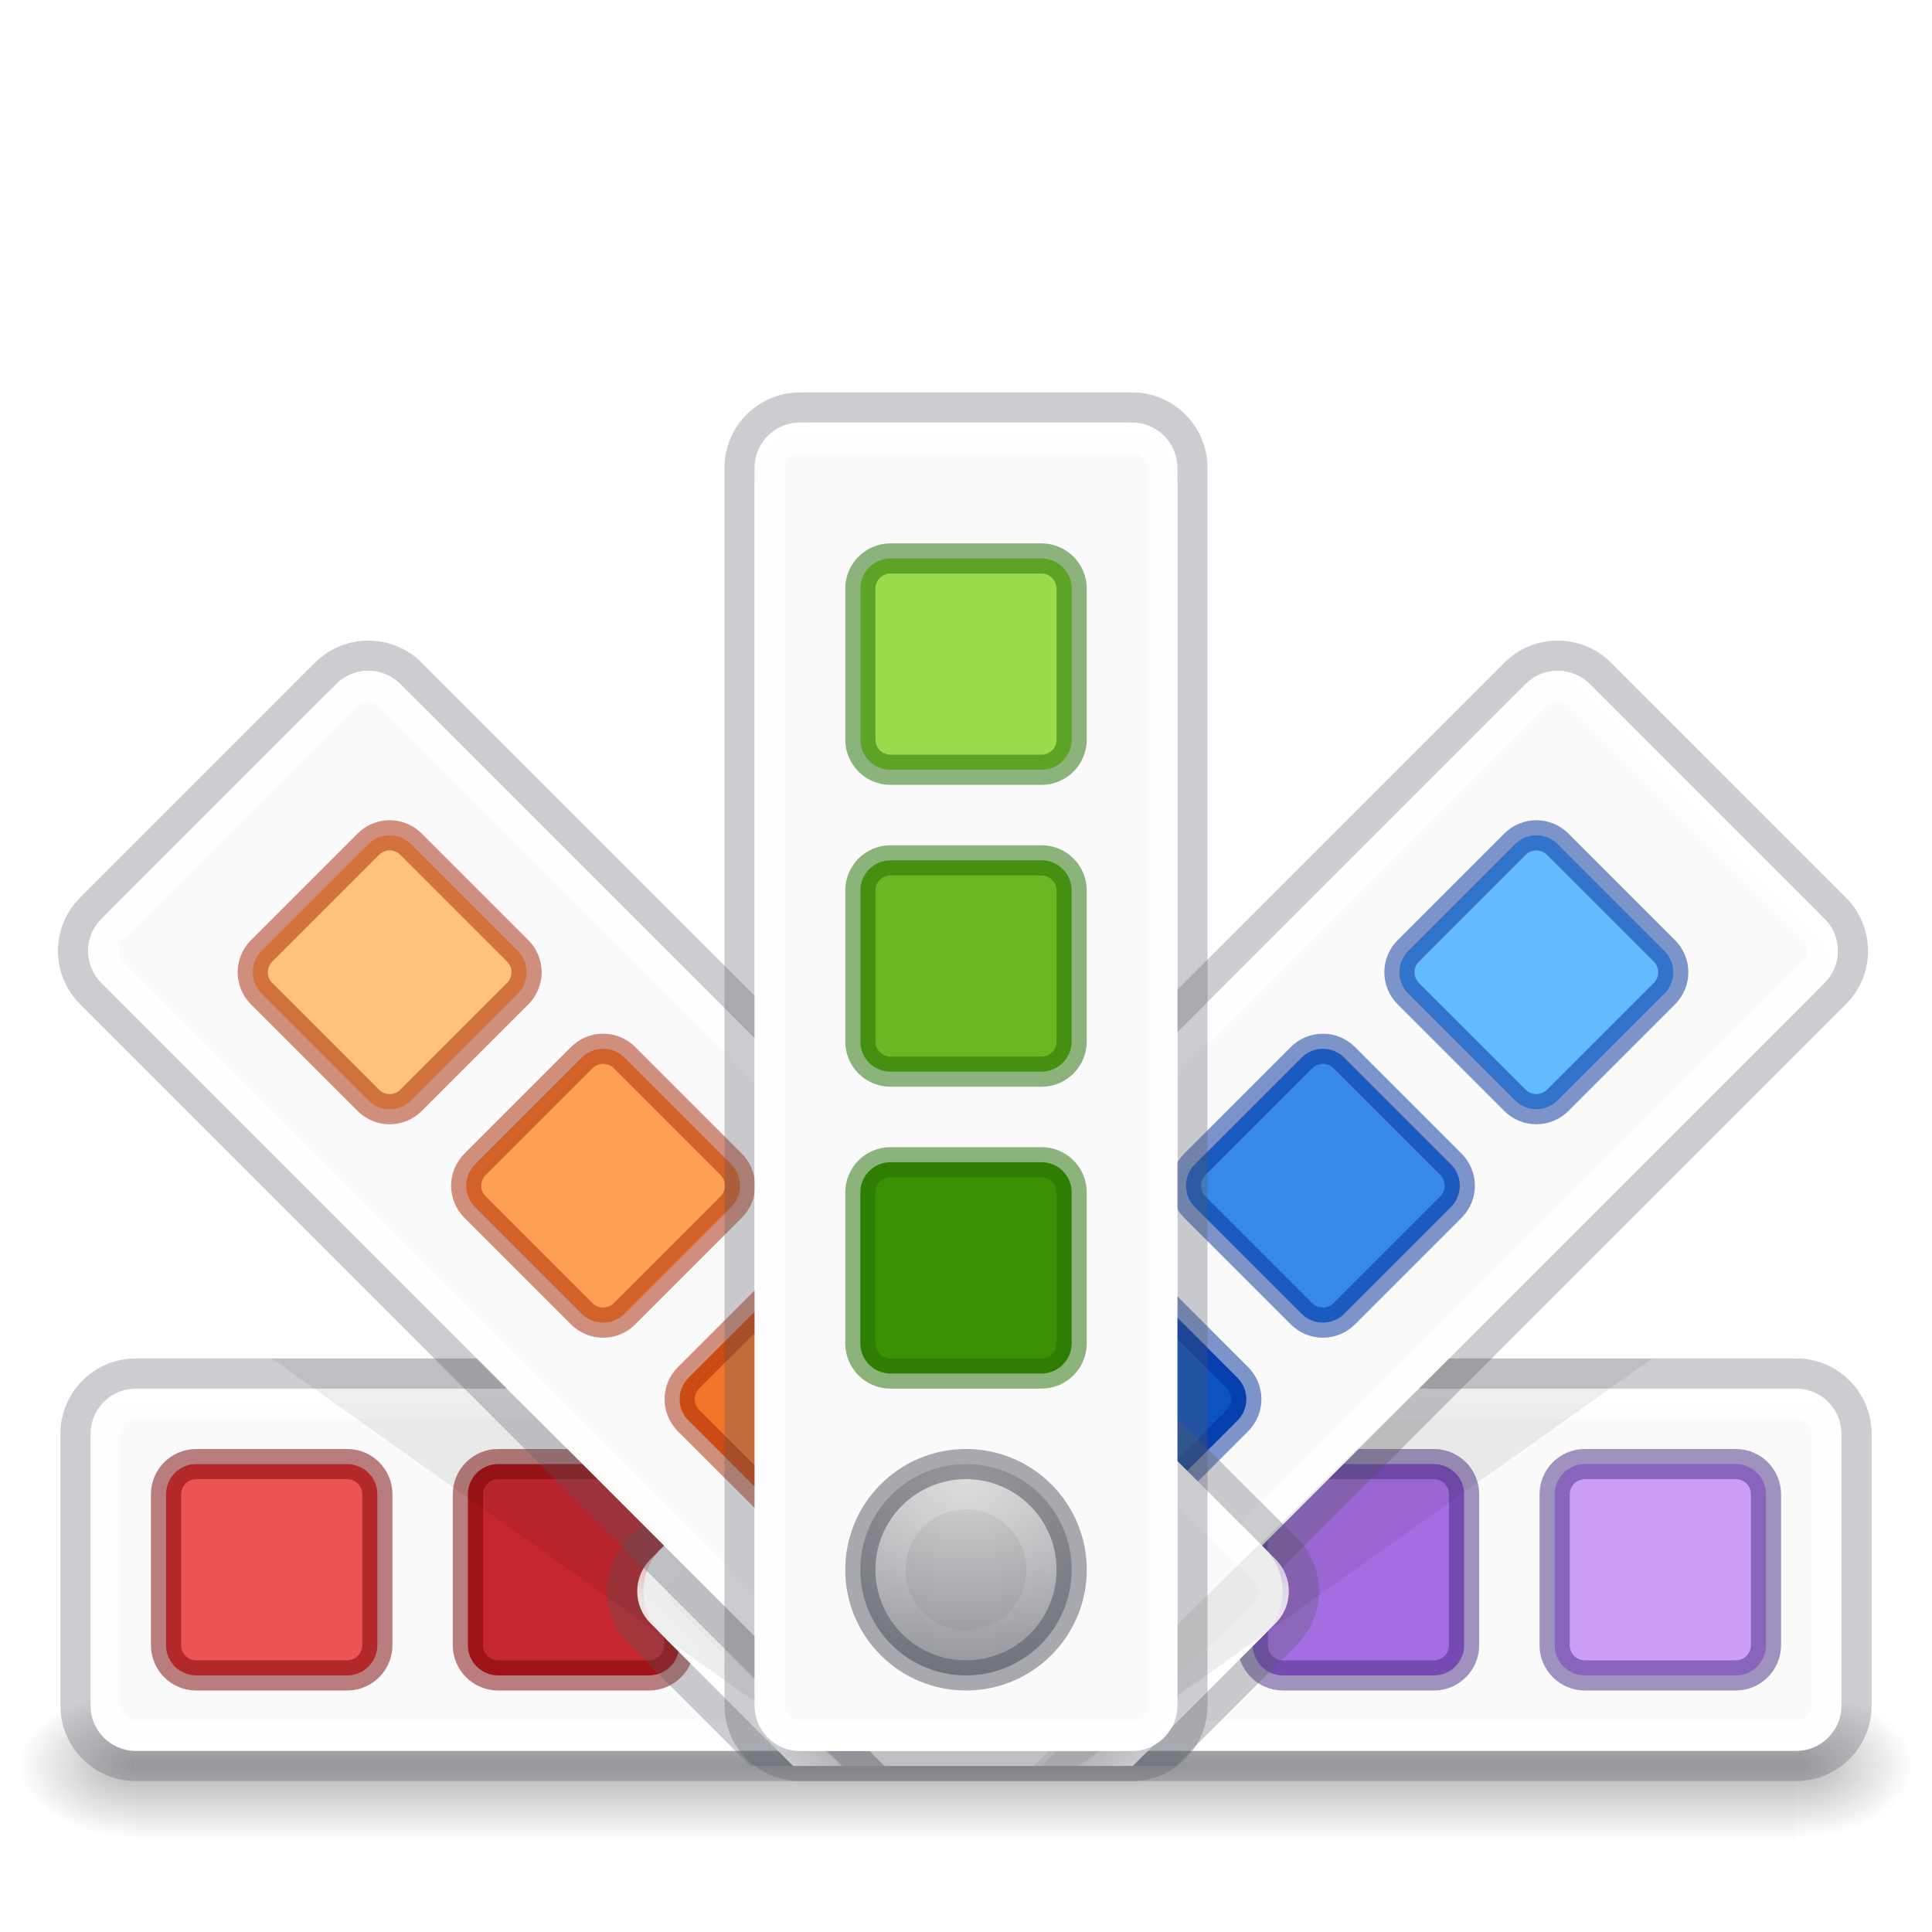
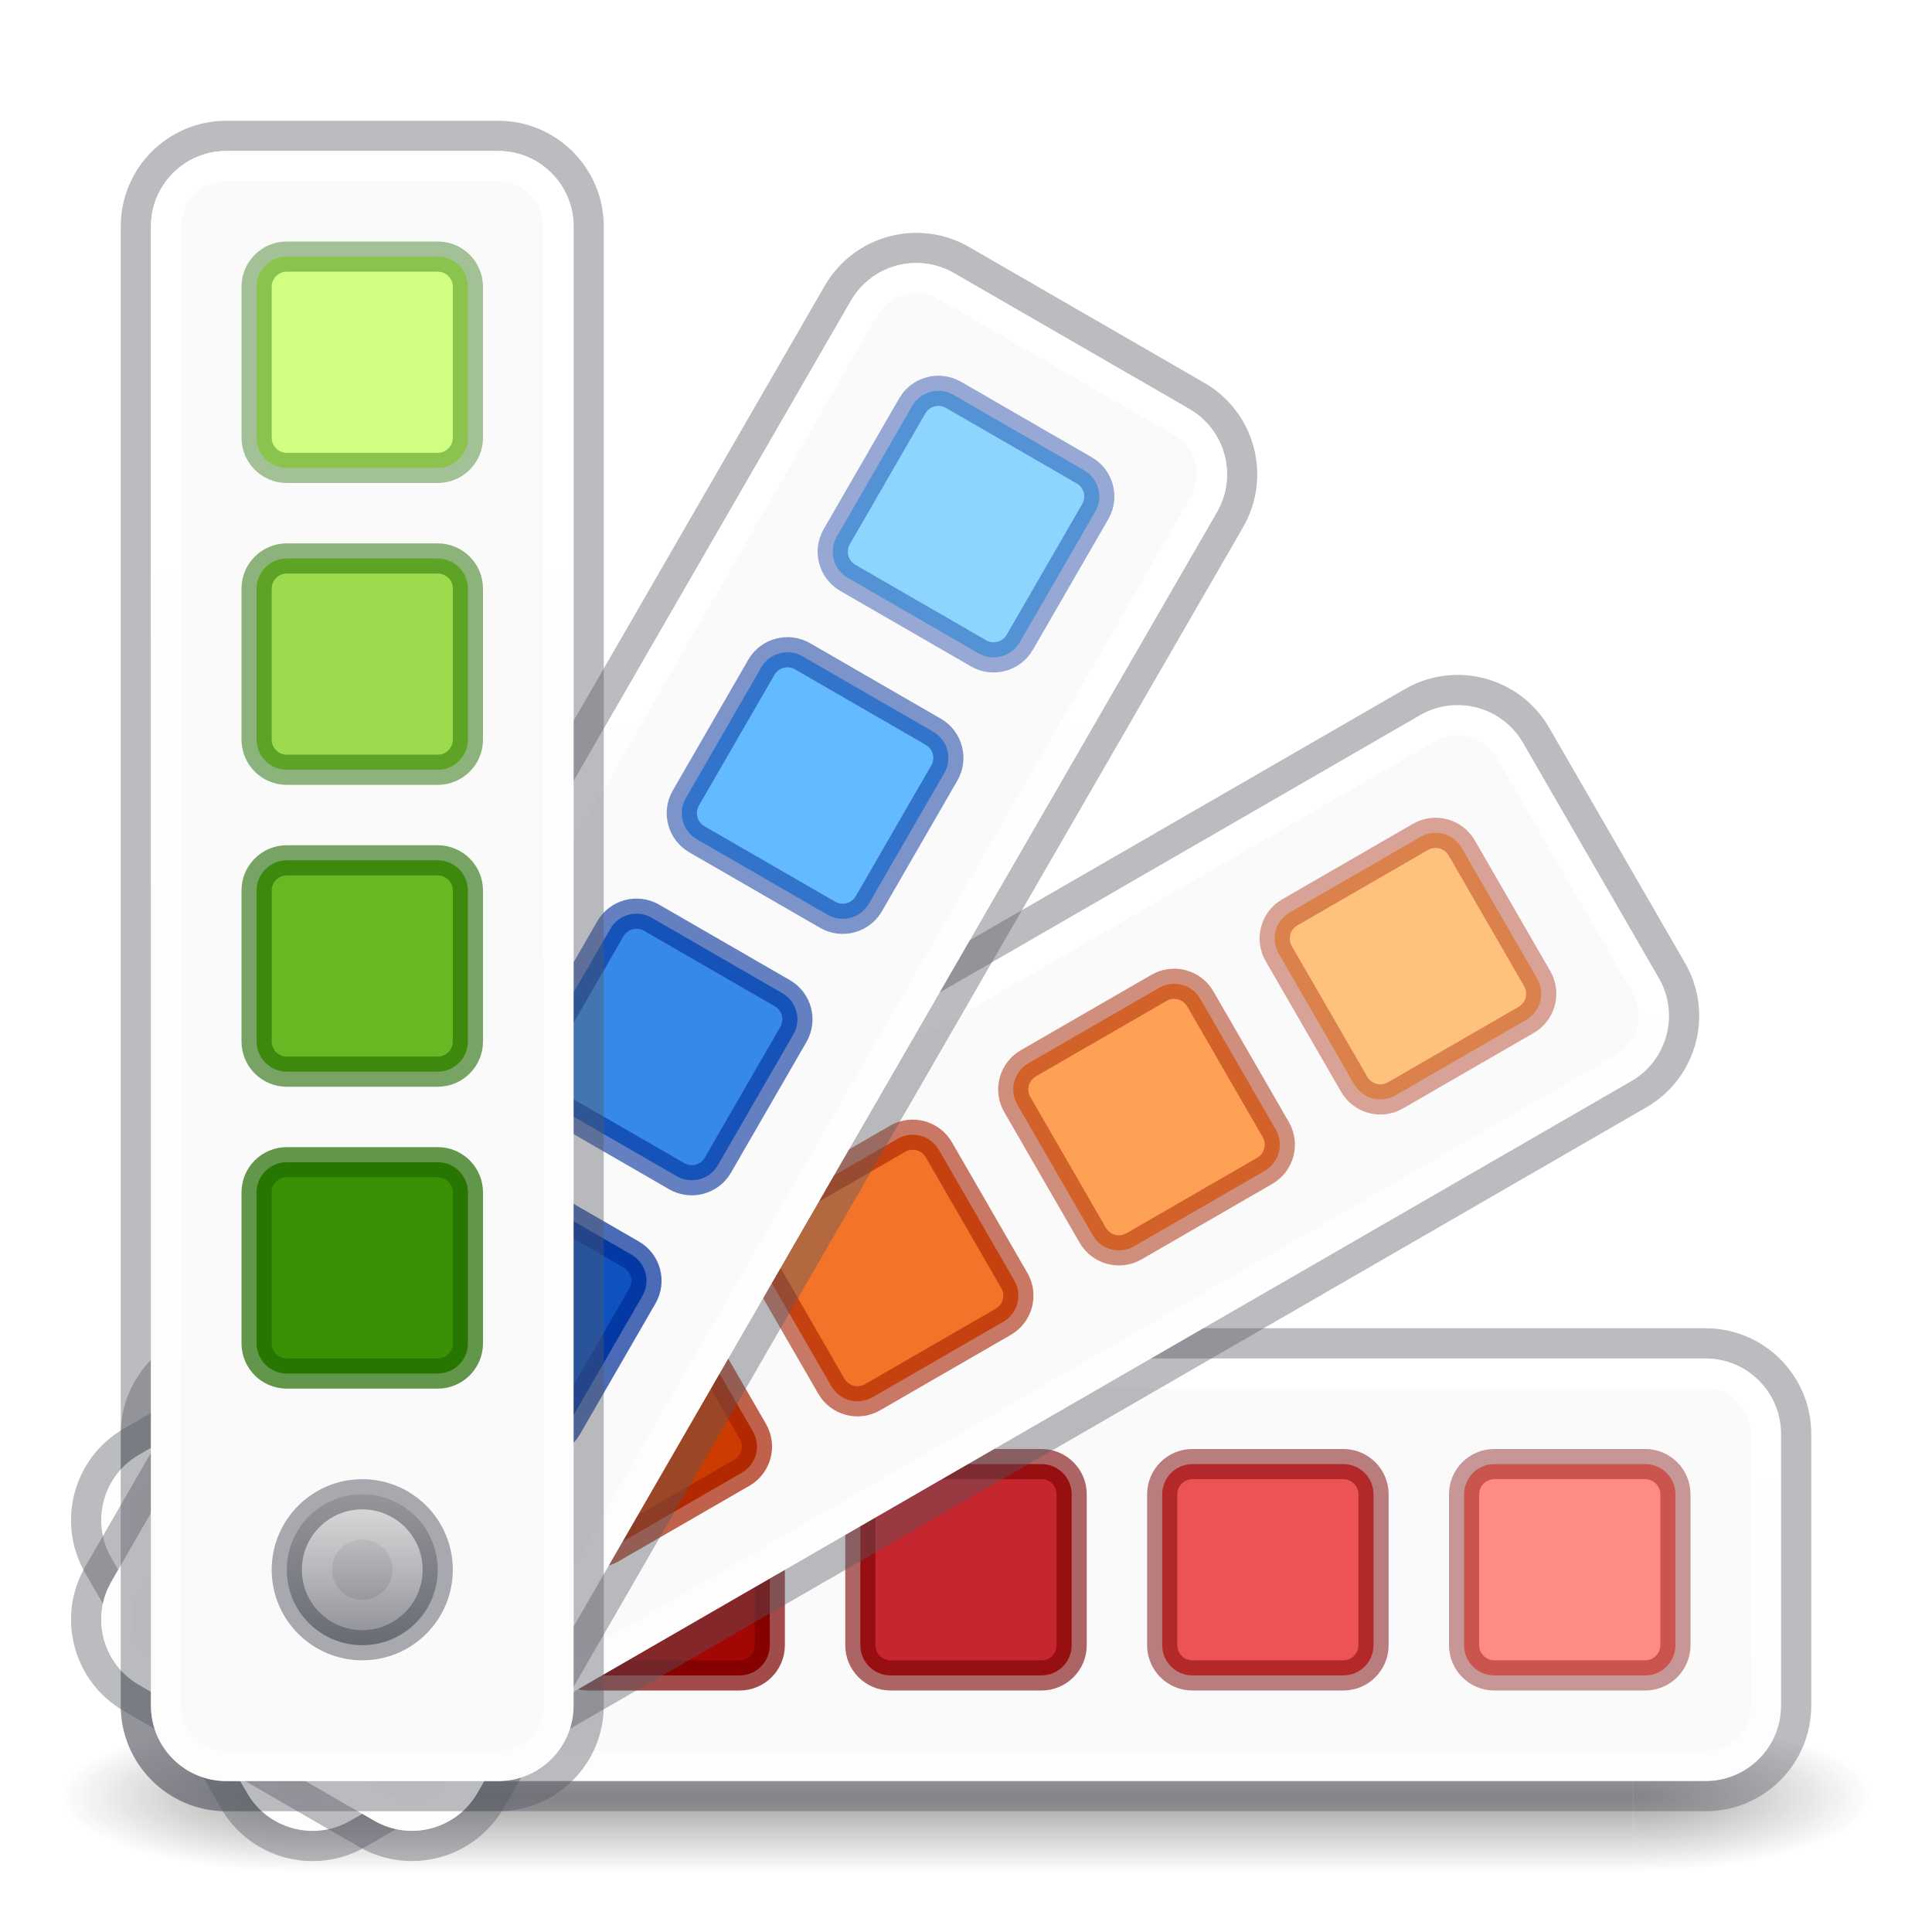
- <svg xmlns="http://www.w3.org/2000/svg" xmlns:xlink="http://www.w3.org/1999/xlink" id="svg2453" height="64" width="64" version="1.0">
-   <defs id="defs2455">
-     <linearGradient id="linearGradient4900">
-       <stop style="stop-color:#ffffff;stop-opacity:1;" offset="0" id="stop4892" />
-       <stop id="stop4894" offset="0.083" style="stop-color:#ffffff;stop-opacity:0.75" />
-       <stop style="stop-color:#ffffff;stop-opacity:0.75" offset="0.917" id="stop4896" />
-       <stop style="stop-color:#ffffff;stop-opacity:0.95" offset="1" id="stop4898" />
+ <svg xmlns="http://www.w3.org/2000/svg" xmlns:xlink="http://www.w3.org/1999/xlink" width="64px" height="64px" id="svg4332" version="1.1">
+   <defs id="defs4334">
+     <linearGradient id="linearGradient4729">
+       <stop id="stop4725" offset="0" style="stop-color:#ffffff;stop-opacity:1;" />
+       <stop id="stop4727" offset="1" style="stop-color:#ffffff;stop-opacity:0.6" />
    </linearGradient>
-     <linearGradient id="linearGradient4882">
-       <stop style="stop-color:#ffffff;stop-opacity:1;" offset="0" id="stop4874" />
-       <stop id="stop4876" offset="0.032" style="stop-color:#ffffff;stop-opacity:0.75" />
-       <stop style="stop-color:#ffffff;stop-opacity:0.75" offset="0.977" id="stop4878" />
-       <stop style="stop-color:#ffffff;stop-opacity:0.95" offset="1" id="stop4880" />
+     <linearGradient id="linearGradient4687">
+       <stop id="stop4683" offset="0" style="stop-color:#d4d4d4;stop-opacity:1" />
+       <stop id="stop4685" offset="1" style="stop-color:#7e8087;stop-opacity:1" />
    </linearGradient>
-     <linearGradient id="linearGradient4850">
-       <stop id="stop4846" offset="0" style="stop-color:#ffffff;stop-opacity:1;" />
-       <stop style="stop-color:#ffffff;stop-opacity:0.75" offset="0.023" id="stop4854" />
-       <stop id="stop4856" offset="0.977" style="stop-color:#ffffff;stop-opacity:0.75" />
-       <stop id="stop4848" offset="1" style="stop-color:#ffffff;stop-opacity:0.95" />
+     <radialGradient cx="4.993" cy="43.5" r="2.5" fx="4.993" fy="43.5" id="radialGradient2873-966-168-714" xlink:href="#linearGradient3688-166-749-654" gradientUnits="userSpaceOnUse" gradientTransform="matrix(3.163875,0,0,1,38.29711,16)" />
+     <linearGradient id="linearGradient3688-166-749-654">
+       <stop id="stop3088" style="stop-color:#181818;stop-opacity:1" offset="0" />
+       <stop id="stop3090" style="stop-color:#181818;stop-opacity:0" offset="1" />
    </linearGradient>
-     <linearGradient id="linearGradient4842">
-       <stop id="stop4838" offset="0" style="stop-color:#ffffff;stop-opacity:1;" />
-       <stop id="stop4840" offset="1" style="stop-color:#ffffff;stop-opacity:0.3" />
+     <radialGradient cx="4.993" cy="43.5" r="2.5" fx="4.993" fy="43.5" id="radialGradient2875-742-326-419" xlink:href="#linearGradient3688-464-309-604" gradientUnits="userSpaceOnUse" gradientTransform="matrix(3.163875,0,0,1,-25.703,-103)" />
+     <linearGradient id="linearGradient3688-464-309-604">
+       <stop id="stop3094" style="stop-color:#181818;stop-opacity:1" offset="0" />
+       <stop id="stop3096" style="stop-color:#181818;stop-opacity:0" offset="1" />
    </linearGradient>
-     <linearGradient id="linearGradient5022">
-       <stop id="stop5018" offset="0" style="stop-color:#d4d4d4;stop-opacity:1" />
-       <stop id="stop5020" offset="1" style="stop-color:#7e8087;stop-opacity:1" />
+     <linearGradient gradientTransform="matrix(1.57895,0,0,0.7142857,-5.894751,28.42857)" x1="25.058" y1="47.028" x2="25.058" y2="39.999" id="linearGradient2877-634-617-908" xlink:href="#linearGradient3702-501-757-795" gradientUnits="userSpaceOnUse" />
+     <linearGradient id="linearGradient3702-501-757-795">
+       <stop id="stop3100" style="stop-color:#181818;stop-opacity:0" offset="0" />
+       <stop id="stop3102" style="stop-color:#181818;stop-opacity:1" offset="0.5" />
+       <stop id="stop3104" style="stop-color:#181818;stop-opacity:0" offset="1" />
    </linearGradient>
-     <linearGradient id="linearGradient5060-2">
-       <stop offset="0" style="stop-color:#000000;stop-opacity:1" id="stop5062-3" />
-       <stop offset="1" style="stop-color:#000000;stop-opacity:0" id="stop5064-1" />
-     </linearGradient>
-     <linearGradient id="linearGradient5048-8">
-       <stop offset="0" style="stop-color:#000000;stop-opacity:0" id="stop5050-4" />
-       <stop offset="0.5" style="stop-color:#000000;stop-opacity:1" id="stop5056-5" />
-       <stop offset="1" style="stop-color:#000000;stop-opacity:0" id="stop5052-1" />
-     </linearGradient>
-     <linearGradient gradientTransform="matrix(0.1139053,0,0,0.02058823,-9.168641,48.45142)" gradientUnits="userSpaceOnUse" xlink:href="#linearGradient5048-8" id="linearGradient3178" y2="609.505" x2="302.857" y1="366.648" x1="302.857" />
-     <radialGradient gradientTransform="matrix(5.9999996e-7,2.285714,-2.857143,7.4999996e-7,172,-24.14289)" gradientUnits="userSpaceOnUse" r="3.5" fy="49" fx="32" cy="49" cx="32" id="radialGradient5024" xlink:href="#linearGradient5022" />
-     <radialGradient gradientTransform="matrix(-0.03212956,0,0,0.02058823,23.86322,48.45142)" gradientUnits="userSpaceOnUse" xlink:href="#linearGradient5060-2" id="radialGradient3175-5" fy="486.648" fx="605.714" r="117.143" cy="486.648" cx="605.714" />
-     <radialGradient gradientTransform="matrix(0.03212956,0,0,0.02058823,40.13678,48.45142)" gradientUnits="userSpaceOnUse" xlink:href="#linearGradient5060-2" id="radialGradient3172-6" fy="486.648" fx="605.714" r="117.143" cy="486.648" cx="605.714" />
-     <linearGradient gradientUnits="userSpaceOnUse" y2="54" x2="32" y1="50" x1="32" id="linearGradient4844" xlink:href="#linearGradient4842" />
-     <linearGradient gradientUnits="userSpaceOnUse" y2="-32" x2="58" y1="-32" x1="14" id="linearGradient4852" xlink:href="#linearGradient4850" />
-     <linearGradient gradientUnits="userSpaceOnUse" y2="56" x2="24" y1="26" x1="56" id="linearGradient4864" xlink:href="#linearGradient4850" />
-     <linearGradient gradientUnits="userSpaceOnUse" y2="57" x2="39" y1="25" x1="8" id="linearGradient4872" xlink:href="#linearGradient4882" />
-     <linearGradient gradientUnits="userSpaceOnUse" y2="58" x2="53" y1="46" x1="53" id="linearGradient4890" xlink:href="#linearGradient4900" />
+     <linearGradient gradientUnits="userSpaceOnUse" y2="54.5" x2="12" y1="49.5" x1="12" id="linearGradient4689" xlink:href="#linearGradient4687" />
+     <linearGradient gradientUnits="userSpaceOnUse" y2="54" x2="12" y1="50" x1="12" id="linearGradient4731" xlink:href="#linearGradient4729" />
+     <linearGradient gradientUnits="userSpaceOnUse" y2="58" x2="12" y1="6" x1="12" id="linearGradient910" xlink:href="#linearGradient4729" />
+     <linearGradient gradientTransform="translate(24.39191,-12.96657)" y2="49.428" x2="32.455" y1="7.859" x1="8.455" gradientUnits="userSpaceOnUse" id="linearGradient918" xlink:href="#linearGradient4729" />
+     <linearGradient y2="24.823" x2="36.929" y1="7.323" x1="6.618" gradientTransform="translate(39.03263,-36.39191)" gradientUnits="userSpaceOnUse" id="linearGradient922" xlink:href="#linearGradient4729" />
+     <linearGradient y2="15.999" x2="18.001" y1="15.999" x1="6.001" gradientTransform="translate(39.9992,-63.99921)" gradientUnits="userSpaceOnUse" id="linearGradient926" xlink:href="#linearGradient4729" />
  </defs>
-   <g id="g5117">
-     <g id="g4787">
-       <rect style="display:inline;overflow:visible;visibility:visible;opacity:0.3;fill:url(#linearGradient3178);fill-opacity:1;fill-rule:nonzero;stroke:none;stroke-width:1;marker:none" id="rect2879-0" y="56" x="4.5" height="5" width="55" />
-       <path style="display:inline;overflow:visible;visibility:visible;opacity:0.3;fill:url(#radialGradient3175-5);fill-opacity:1;fill-rule:nonzero;stroke:none;stroke-width:1;marker:none" id="path2881-4" d="m 4.5,56 c 0,0 0,5 0,5 -1.655,0.01 -4,-1.12 -4,-2.5 0,-1.38 1.846,-2.499 4,-2.499 z" />
-       <path style="display:inline;overflow:visible;visibility:visible;opacity:0.3;fill:url(#radialGradient3172-6);fill-opacity:1;fill-rule:nonzero;stroke:none;stroke-width:1;marker:none" id="path2883-6" d="m 59.5,56 c 0,0 0,5 0,5 1.655,0.01 4,-1.12 4,-2.5 0,-1.38 -1.846,-2.499 -4,-2.499 z" />
+   <g id="g1086">
+     <g id="g1033" style="opacity:0.4">
+       <rect width="7.895" height="5" x="54.105" y="57" id="rect2801" style="fill:url(#radialGradient2873-966-168-714);fill-opacity:1;stroke:none;stroke-width:1.062" />
+       <rect width="7.895" height="5" x="-9.895" y="-62" transform="scale(-1)" id="rect3696" style="fill:url(#radialGradient2875-742-326-419);fill-opacity:1;stroke:none;stroke-width:1.062" />
+       <rect width="44.211" height="5" x="9.895" y="57" id="rect3700" style="fill:url(#linearGradient2877-634-617-908);fill-opacity:1;stroke:none;stroke-width:1.062" />
    </g>
-     <rect ry="1.5" rx="1.5" y="46" x="3" height="12" width="58" id="rect5014" style="color:#000000;clip-rule:nonzero;display:inline;overflow:visible;visibility:visible;opacity:1;isolation:auto;mix-blend-mode:normal;color-interpolation:sRGB;color-interpolation-filters:linearRGB;solid-color:#000000;solid-opacity:1;fill:#fafafa;fill-opacity:1;fill-rule:nonzero;stroke:none;stroke-width:1;stroke-linecap:butt;stroke-linejoin:miter;stroke-miterlimit:4;stroke-dasharray:none;stroke-dashoffset:0;stroke-opacity:1;marker:none;color-rendering:auto;image-rendering:auto;shape-rendering:auto;text-rendering:auto;enable-background:accumulate" />
-     <g transform="translate(46)" id="g5004">
-       <rect style="color:#000000;clip-rule:nonzero;display:inline;overflow:visible;visibility:visible;opacity:1;isolation:auto;mix-blend-mode:normal;color-interpolation:sRGB;color-interpolation-filters:linearRGB;solid-color:#000000;solid-opacity:1;fill:#cd9ef7;fill-opacity:1;fill-rule:nonzero;stroke:none;stroke-width:1;stroke-linecap:butt;stroke-linejoin:miter;stroke-miterlimit:4;stroke-dasharray:none;stroke-dashoffset:0;stroke-opacity:1;marker:none;color-rendering:auto;image-rendering:auto;shape-rendering:auto;text-rendering:auto;enable-background:accumulate" id="rect5000" width="7" height="7" x="5.5" y="48.5" rx="1" ry="1" />
-       <rect ry="1" rx="1" y="48.5" x="5.5" height="7" width="7" id="rect5002" style="color:#000000;clip-rule:nonzero;display:inline;overflow:visible;visibility:visible;opacity:0.5;isolation:auto;mix-blend-mode:normal;color-interpolation:sRGB;color-interpolation-filters:linearRGB;solid-color:#000000;solid-opacity:1;fill:none;fill-opacity:1;fill-rule:nonzero;stroke:#452981;stroke-width:1;stroke-linecap:butt;stroke-linejoin:miter;stroke-miterlimit:4;stroke-dasharray:none;stroke-dashoffset:0;stroke-opacity:1;marker:none;color-rendering:auto;image-rendering:auto;shape-rendering:auto;text-rendering:auto;enable-background:accumulate" />
-     </g>
-     <rect ry="1" rx="1" y="46.5" x="3.5" height="11" width="57" id="rect5012" style="color:#000000;clip-rule:nonzero;display:inline;overflow:visible;visibility:visible;opacity:1;isolation:auto;mix-blend-mode:normal;color-interpolation:sRGB;color-interpolation-filters:linearRGB;solid-color:#000000;solid-opacity:1;fill:none;fill-opacity:1;fill-rule:nonzero;stroke:url(#linearGradient4890);stroke-width:1;stroke-linecap:butt;stroke-linejoin:miter;stroke-miterlimit:4;stroke-dasharray:none;stroke-dashoffset:0;stroke-opacity:1;marker:none;color-rendering:auto;image-rendering:auto;shape-rendering:auto;text-rendering:auto;enable-background:accumulate" />
-     <g id="g5010" transform="translate(36)">
-       <rect ry="1" rx="1" y="48.5" x="5.5" height="7" width="7" id="rect5006" style="color:#000000;clip-rule:nonzero;display:inline;overflow:visible;visibility:visible;opacity:1;isolation:auto;mix-blend-mode:normal;color-interpolation:sRGB;color-interpolation-filters:linearRGB;solid-color:#000000;solid-opacity:1;fill:#a56de2;fill-opacity:1;fill-rule:nonzero;stroke:none;stroke-width:1;stroke-linecap:butt;stroke-linejoin:miter;stroke-miterlimit:4;stroke-dasharray:none;stroke-dashoffset:0;stroke-opacity:1;marker:none;color-rendering:auto;image-rendering:auto;shape-rendering:auto;text-rendering:auto;enable-background:accumulate" />
-       <rect style="color:#000000;clip-rule:nonzero;display:inline;overflow:visible;visibility:visible;opacity:0.5;isolation:auto;mix-blend-mode:normal;color-interpolation:sRGB;color-interpolation-filters:linearRGB;solid-color:#000000;solid-opacity:1;fill:none;fill-opacity:1;fill-rule:nonzero;stroke:#452981;stroke-width:1;stroke-linecap:butt;stroke-linejoin:miter;stroke-miterlimit:4;stroke-dasharray:none;stroke-dashoffset:0;stroke-opacity:1;marker:none;color-rendering:auto;image-rendering:auto;shape-rendering:auto;text-rendering:auto;enable-background:accumulate" id="rect5008" width="7" height="7" x="5.5" y="48.5" rx="1" ry="1" />
-     </g>
-     <g id="g4998" transform="translate(10)">
-       <rect ry="1" rx="1" y="48.5" x="5.5" height="7" width="7" id="rect4994" style="color:#000000;clip-rule:nonzero;display:inline;overflow:visible;visibility:visible;opacity:1;isolation:auto;mix-blend-mode:normal;color-interpolation:sRGB;color-interpolation-filters:linearRGB;solid-color:#000000;solid-opacity:1;fill:#c6262e;fill-opacity:1;fill-rule:nonzero;stroke:none;stroke-width:1;stroke-linecap:butt;stroke-linejoin:miter;stroke-miterlimit:4;stroke-dasharray:none;stroke-dashoffset:0;stroke-opacity:1;marker:none;color-rendering:auto;image-rendering:auto;shape-rendering:auto;text-rendering:auto;enable-background:accumulate" />
-       <rect style="color:#000000;clip-rule:nonzero;display:inline;overflow:visible;visibility:visible;opacity:0.5;isolation:auto;mix-blend-mode:normal;color-interpolation:sRGB;color-interpolation-filters:linearRGB;solid-color:#000000;solid-opacity:1;fill:none;fill-opacity:1;fill-rule:nonzero;stroke:#7a0000;stroke-width:1;stroke-linecap:butt;stroke-linejoin:miter;stroke-miterlimit:4;stroke-dasharray:none;stroke-dashoffset:0;stroke-opacity:1;marker:none;color-rendering:auto;image-rendering:auto;shape-rendering:auto;text-rendering:auto;enable-background:accumulate" id="rect4996" width="7" height="7" x="5.5" y="48.5" rx="1" ry="1" />
-     </g>
-     <rect style="color:#000000;clip-rule:nonzero;display:inline;overflow:visible;visibility:visible;opacity:0.3;isolation:auto;mix-blend-mode:normal;color-interpolation:sRGB;color-interpolation-filters:linearRGB;solid-color:#000000;solid-opacity:1;fill:none;fill-opacity:1;fill-rule:nonzero;stroke:#555761;stroke-width:1;stroke-linecap:butt;stroke-linejoin:miter;stroke-miterlimit:4;stroke-dasharray:none;stroke-dashoffset:0;stroke-opacity:1;marker:none;color-rendering:auto;image-rendering:auto;shape-rendering:auto;text-rendering:auto;enable-background:accumulate" id="rect4778" width="59" height="13" x="2.5" y="45.5" rx="2" ry="2" />
-     <g id="g4892" transform="rotate(45,29.12563,49.9099)">
-       <path style="color:#000000;clip-rule:nonzero;display:inline;overflow:visible;visibility:visible;opacity:0.3;isolation:auto;mix-blend-mode:normal;color-interpolation:sRGB;color-interpolation-filters:linearRGB;solid-color:#000000;solid-opacity:1;fill:none;fill-opacity:1;fill-rule:nonzero;stroke:#555761;stroke-width:1;stroke-linecap:butt;stroke-linejoin:miter;stroke-miterlimit:4;stroke-dasharray:none;stroke-dashoffset:0;stroke-opacity:1;marker:none;color-rendering:auto;image-rendering:auto;shape-rendering:auto;text-rendering:auto;enable-background:accumulate" d="M 51.6 21.721 C 51.088 21.721 50.577 21.915 50.186 22.307 L 21.195 51.299 C 20.412 52.082 20.412 53.343 21.195 54.127 L 25.068 58 L 35.707 58 L 60.793 32.914 C 61.576 32.131 61.576 30.869 60.793 30.086 L 53.016 22.307 C 52.624 21.915 52.111 21.721 51.6 21.721 z " transform="rotate(-45,29.12563,49.9099)" id="rect4868" />
-       <path style="color:#000000;clip-rule:nonzero;display:inline;overflow:visible;visibility:visible;opacity:1;isolation:auto;mix-blend-mode:normal;color-interpolation:sRGB;color-interpolation-filters:linearRGB;solid-color:#000000;solid-opacity:1;fill:#fafafa;fill-opacity:1;fill-rule:nonzero;stroke:none;stroke-width:1;stroke-linecap:butt;stroke-linejoin:miter;stroke-miterlimit:4;stroke-dasharray:none;stroke-dashoffset:0;stroke-opacity:1;marker:none;color-rendering:auto;image-rendering:auto;shape-rendering:auto;text-rendering:auto;enable-background:accumulate" d="M 51.6 22.428 C 51.088 22.428 50.577 22.624 50.186 23.016 L 21.902 51.299 C 21.119 52.082 21.119 53.343 21.902 54.127 L 25.773 58 L 35 58 L 60.086 32.914 C 60.869 32.131 60.869 30.869 60.086 30.086 L 53.016 23.016 C 52.624 22.624 52.111 22.428 51.6 22.428 z " transform="rotate(-45,29.12563,49.9099)" id="rect4870" />
-       <path style="color:#000000;clip-rule:nonzero;display:inline;overflow:visible;visibility:visible;opacity:1;isolation:auto;mix-blend-mode:normal;color-interpolation:sRGB;color-interpolation-filters:linearRGB;solid-color:#000000;solid-opacity:1;fill:none;fill-opacity:1;fill-rule:nonzero;stroke:url(#linearGradient4864);stroke-width:1;stroke-linecap:butt;stroke-linejoin:miter;stroke-miterlimit:4;stroke-dasharray:none;stroke-dashoffset:0;stroke-opacity:1;marker:none;color-rendering:auto;image-rendering:auto;shape-rendering:auto;text-rendering:auto;enable-background:accumulate" d="M 51.6 22.721 C 51.344 22.721 51.088 22.82 50.893 23.016 L 21.902 52.006 C 21.511 52.398 21.511 53.028 21.902 53.42 L 26.48 58 L 34.293 58 L 60.086 32.207 C 60.478 31.815 60.478 31.185 60.086 30.793 L 52.307 23.016 C 52.111 22.82 51.855 22.721 51.6 22.721 z " transform="rotate(-45,29.12563,49.9099)" id="rect4872" />
-       <g id="g4878">
-         <rect ry="1" rx="1" y="18.5" x="28.5" height="7" width="7" id="rect4874" style="color:#000000;clip-rule:nonzero;display:inline;overflow:visible;visibility:visible;opacity:1;isolation:auto;mix-blend-mode:normal;color-interpolation:sRGB;color-interpolation-filters:linearRGB;solid-color:#000000;solid-opacity:1;fill:#64baff;fill-opacity:1;fill-rule:nonzero;stroke:none;stroke-width:1;stroke-linecap:butt;stroke-linejoin:miter;stroke-miterlimit:4;stroke-dasharray:none;stroke-dashoffset:0;stroke-opacity:1;marker:none;color-rendering:auto;image-rendering:auto;shape-rendering:auto;text-rendering:auto;enable-background:accumulate" />
-         <rect style="color:#000000;clip-rule:nonzero;display:inline;overflow:visible;visibility:visible;opacity:0.5;isolation:auto;mix-blend-mode:normal;color-interpolation:sRGB;color-interpolation-filters:linearRGB;solid-color:#000000;solid-opacity:1;fill:none;fill-opacity:1;fill-rule:nonzero;stroke:#002e99;stroke-width:1;stroke-linecap:butt;stroke-linejoin:miter;stroke-miterlimit:4;stroke-dasharray:none;stroke-dashoffset:0;stroke-opacity:1;marker:none;color-rendering:auto;image-rendering:auto;shape-rendering:auto;text-rendering:auto;enable-background:accumulate" id="rect4876" width="7" height="7" x="28.5" y="18.5" rx="1" ry="1" />
-       </g>
-       <g id="g4884" transform="translate(0,10)">
-         <rect style="color:#000000;clip-rule:nonzero;display:inline;overflow:visible;visibility:visible;opacity:1;isolation:auto;mix-blend-mode:normal;color-interpolation:sRGB;color-interpolation-filters:linearRGB;solid-color:#000000;solid-opacity:1;fill:#3689e6;fill-opacity:1;fill-rule:nonzero;stroke:none;stroke-width:1;stroke-linecap:butt;stroke-linejoin:miter;stroke-miterlimit:4;stroke-dasharray:none;stroke-dashoffset:0;stroke-opacity:1;marker:none;color-rendering:auto;image-rendering:auto;shape-rendering:auto;text-rendering:auto;enable-background:accumulate" id="rect4880" width="7" height="7" x="28.5" y="18.5" rx="1" ry="1" />
-         <rect ry="1" rx="1" y="18.5" x="28.5" height="7" width="7" id="rect4882" style="color:#000000;clip-rule:nonzero;display:inline;overflow:visible;visibility:visible;opacity:0.5;isolation:auto;mix-blend-mode:normal;color-interpolation:sRGB;color-interpolation-filters:linearRGB;solid-color:#000000;solid-opacity:1;fill:none;fill-opacity:1;fill-rule:nonzero;stroke:#002e99;stroke-width:1;stroke-linecap:butt;stroke-linejoin:miter;stroke-miterlimit:4;stroke-dasharray:none;stroke-dashoffset:0;stroke-opacity:1;marker:none;color-rendering:auto;image-rendering:auto;shape-rendering:auto;text-rendering:auto;enable-background:accumulate" />
-       </g>
-       <g transform="translate(0,20)" id="g4890" style="fill:#3a9104">
-         <rect ry="1" rx="1" y="18.5" x="28.5" height="7" width="7" id="rect4886" style="color:#000000;clip-rule:nonzero;display:inline;overflow:visible;visibility:visible;opacity:1;isolation:auto;mix-blend-mode:normal;color-interpolation:sRGB;color-interpolation-filters:linearRGB;solid-color:#000000;solid-opacity:1;fill:#0d52bf;fill-opacity:1;fill-rule:nonzero;stroke:none;stroke-width:1;stroke-linecap:butt;stroke-linejoin:miter;stroke-miterlimit:4;stroke-dasharray:none;stroke-dashoffset:0;stroke-opacity:1;marker:none;color-rendering:auto;image-rendering:auto;shape-rendering:auto;text-rendering:auto;enable-background:accumulate" />
-         <rect style="color:#000000;clip-rule:nonzero;display:inline;overflow:visible;visibility:visible;opacity:0.5;isolation:auto;mix-blend-mode:normal;color-interpolation:sRGB;color-interpolation-filters:linearRGB;solid-color:#000000;solid-opacity:1;fill:none;fill-opacity:1;fill-rule:nonzero;stroke:#002e99;stroke-width:1;stroke-linecap:butt;stroke-linejoin:miter;stroke-miterlimit:4;stroke-dasharray:none;stroke-dashoffset:0;stroke-opacity:1;marker:none;color-rendering:auto;image-rendering:auto;shape-rendering:auto;text-rendering:auto;enable-background:accumulate" id="rect4888" width="7" height="7" x="28.5" y="18.5" rx="1" ry="1" />
-       </g>
-     </g>
-     <path style="fill:#000000;fill-rule:evenodd;stroke:none;stroke-width:1px;stroke-linecap:butt;stroke-linejoin:miter;stroke-opacity:1;opacity:0.07" d="M 15.733,45 H 9 l 19,13.5 h 1.5 z" id="path5026" />
-     <g transform="matrix(-0.7071068,0.7071068,0.7071068,0.7071068,19.97919,-5.976659)" id="g4918">
-       <path style="color:#000000;clip-rule:nonzero;display:inline;overflow:visible;visibility:visible;opacity:0.3;isolation:auto;mix-blend-mode:normal;color-interpolation:sRGB;color-interpolation-filters:linearRGB;solid-color:#000000;solid-opacity:1;fill:none;fill-opacity:1;fill-rule:nonzero;stroke:#555761;stroke-width:1;stroke-linecap:butt;stroke-linejoin:miter;stroke-miterlimit:4;stroke-dasharray:none;stroke-dashoffset:0;stroke-opacity:1;marker:none;color-rendering:auto;image-rendering:auto;shape-rendering:auto;text-rendering:auto;enable-background:accumulate" d="M 12.201 21.721 C 11.69 21.721 11.179 21.915 10.787 22.307 L 3.008 30.086 C 2.224 30.869 2.224 32.131 3.008 32.914 L 28.094 58 L 38.734 58 L 42.607 54.127 C 43.391 53.343 43.391 52.082 42.607 51.299 L 13.615 22.307 C 13.223 21.915 12.712 21.721 12.201 21.721 z " transform="matrix(-0.7071068,0.7071068,0.7071068,0.7071068,18.35355,-9.901281)" id="rect4894" />
-       <path style="color:#000000;clip-rule:nonzero;display:inline;overflow:visible;visibility:visible;opacity:1;isolation:auto;mix-blend-mode:normal;color-interpolation:sRGB;color-interpolation-filters:linearRGB;solid-color:#000000;solid-opacity:1;fill:#fafafa;fill-opacity:1;fill-rule:nonzero;stroke:none;stroke-width:1;stroke-linecap:butt;stroke-linejoin:miter;stroke-miterlimit:4;stroke-dasharray:none;stroke-dashoffset:0;stroke-opacity:1;marker:none;color-rendering:auto;image-rendering:auto;shape-rendering:auto;text-rendering:auto;enable-background:accumulate" d="M 12.201 22.428 C 11.69 22.428 11.179 22.624 10.787 23.016 L 3.715 30.086 C 2.931 30.869 2.931 32.131 3.715 32.914 L 28.801 58 L 38.027 58 L 41.9 54.127 C 42.684 53.343 42.684 52.082 41.9 51.299 L 13.615 23.016 C 13.223 22.624 12.712 22.428 12.201 22.428 z " transform="matrix(-0.7071068,0.7071068,0.7071068,0.7071068,18.35355,-9.901281)" id="rect4896" />
-       <path style="color:#000000;clip-rule:nonzero;display:inline;overflow:visible;visibility:visible;opacity:1;isolation:auto;mix-blend-mode:normal;color-interpolation:sRGB;color-interpolation-filters:linearRGB;solid-color:#000000;solid-opacity:1;fill:none;fill-opacity:1;fill-rule:nonzero;stroke:url(#linearGradient4872);stroke-width:1;stroke-linecap:butt;stroke-linejoin:miter;stroke-miterlimit:4;stroke-dasharray:none;stroke-dashoffset:0;stroke-opacity:1;marker:none;color-rendering:auto;image-rendering:auto;shape-rendering:auto;text-rendering:auto;enable-background:accumulate" d="M 12.201 22.721 C 11.946 22.721 11.69 22.82 11.494 23.016 L 3.715 30.793 C 3.323 31.185 3.323 31.815 3.715 32.207 L 29.508 58 L 37.32 58 L 41.9 53.42 C 42.292 53.028 42.292 52.398 41.9 52.006 L 12.908 23.016 C 12.712 22.82 12.457 22.721 12.201 22.721 z " transform="matrix(-0.7071068,0.7071068,0.7071068,0.7071068,18.35355,-9.901281)" id="rect4898" />
-       <g id="g4904">
-         <rect style="color:#000000;clip-rule:nonzero;display:inline;overflow:visible;visibility:visible;opacity:1;isolation:auto;mix-blend-mode:normal;color-interpolation:sRGB;color-interpolation-filters:linearRGB;solid-color:#000000;solid-opacity:1;fill:#ffc27d;fill-opacity:1;fill-rule:nonzero;stroke:none;stroke-width:1;stroke-linecap:butt;stroke-linejoin:miter;stroke-miterlimit:4;stroke-dasharray:none;stroke-dashoffset:0;stroke-opacity:1;marker:none;color-rendering:auto;image-rendering:auto;shape-rendering:auto;text-rendering:auto;enable-background:accumulate" id="rect4900" width="7" height="7" x="28.5" y="18.5" rx="1" ry="1" />
-         <rect ry="1" rx="1" y="18.5" x="28.5" height="7" width="7" id="rect4902" style="color:#000000;clip-rule:nonzero;display:inline;overflow:visible;visibility:visible;opacity:0.5;isolation:auto;mix-blend-mode:normal;color-interpolation:sRGB;color-interpolation-filters:linearRGB;solid-color:#000000;solid-opacity:1;fill:none;fill-opacity:1;fill-rule:nonzero;stroke:#a62100;stroke-width:1;stroke-linecap:butt;stroke-linejoin:miter;stroke-miterlimit:4;stroke-dasharray:none;stroke-dashoffset:0;stroke-opacity:1;marker:none;color-rendering:auto;image-rendering:auto;shape-rendering:auto;text-rendering:auto;enable-background:accumulate" />
-       </g>
-       <g transform="translate(0,10)" id="g4910">
-         <rect ry="1" rx="1" y="18.5" x="28.5" height="7" width="7" id="rect4906" style="color:#000000;clip-rule:nonzero;display:inline;overflow:visible;visibility:visible;opacity:1;isolation:auto;mix-blend-mode:normal;color-interpolation:sRGB;color-interpolation-filters:linearRGB;solid-color:#000000;solid-opacity:1;fill:#ffa154;fill-opacity:1;fill-rule:nonzero;stroke:none;stroke-width:1;stroke-linecap:butt;stroke-linejoin:miter;stroke-miterlimit:4;stroke-dasharray:none;stroke-dashoffset:0;stroke-opacity:1;marker:none;color-rendering:auto;image-rendering:auto;shape-rendering:auto;text-rendering:auto;enable-background:accumulate" />
-         <rect style="color:#000000;clip-rule:nonzero;display:inline;overflow:visible;visibility:visible;opacity:0.5;isolation:auto;mix-blend-mode:normal;color-interpolation:sRGB;color-interpolation-filters:linearRGB;solid-color:#000000;solid-opacity:1;fill:none;fill-opacity:1;fill-rule:nonzero;stroke:#a62100;stroke-width:1;stroke-linecap:butt;stroke-linejoin:miter;stroke-miterlimit:4;stroke-dasharray:none;stroke-dashoffset:0;stroke-opacity:1;marker:none;color-rendering:auto;image-rendering:auto;shape-rendering:auto;text-rendering:auto;enable-background:accumulate" id="rect4908" width="7" height="7" x="28.5" y="18.5" rx="1" ry="1" />
-       </g>
-       <g style="fill:#3a9104" id="g4916" transform="translate(0,20)">
-         <rect style="color:#000000;clip-rule:nonzero;display:inline;overflow:visible;visibility:visible;opacity:1;isolation:auto;mix-blend-mode:normal;color-interpolation:sRGB;color-interpolation-filters:linearRGB;solid-color:#000000;solid-opacity:1;fill:#f37329;fill-opacity:1;fill-rule:nonzero;stroke:none;stroke-width:1;stroke-linecap:butt;stroke-linejoin:miter;stroke-miterlimit:4;stroke-dasharray:none;stroke-dashoffset:0;stroke-opacity:1;marker:none;color-rendering:auto;image-rendering:auto;shape-rendering:auto;text-rendering:auto;enable-background:accumulate" id="rect4912" width="7" height="7" x="28.5" y="18.5" rx="1" ry="1" />
-         <rect ry="1" rx="1" y="18.5" x="28.5" height="7" width="7" id="rect4914" style="color:#000000;clip-rule:nonzero;display:inline;overflow:visible;visibility:visible;opacity:0.5;isolation:auto;mix-blend-mode:normal;color-interpolation:sRGB;color-interpolation-filters:linearRGB;solid-color:#000000;solid-opacity:1;fill:none;fill-opacity:1;fill-rule:nonzero;stroke:#a62100;stroke-width:1;stroke-linecap:butt;stroke-linejoin:miter;stroke-miterlimit:4;stroke-dasharray:none;stroke-dashoffset:0;stroke-opacity:1;marker:none;color-rendering:auto;image-rendering:auto;shape-rendering:auto;text-rendering:auto;enable-background:accumulate" />
-       </g>
-     </g>
-     <rect ry="2" rx="2" y="-39.5" x="13.5" height="15" width="45" id="rect4780" style="color:#000000;clip-rule:nonzero;display:inline;overflow:visible;visibility:visible;opacity:0.3;isolation:auto;mix-blend-mode:normal;color-interpolation:sRGB;color-interpolation-filters:linearRGB;solid-color:#000000;solid-opacity:1;fill:none;fill-opacity:1;fill-rule:nonzero;stroke:#555761;stroke-width:1;stroke-linecap:butt;stroke-linejoin:miter;stroke-miterlimit:4;stroke-dasharray:none;stroke-dashoffset:0;stroke-opacity:1;marker:none;color-rendering:auto;image-rendering:auto;shape-rendering:auto;text-rendering:auto;enable-background:accumulate" transform="rotate(90)" />
-     <path id="path5028" d="m 48,45 h 6.733 l -19,13.5 h -1.5 z" style="opacity:0.07;fill:#000000;fill-rule:evenodd;stroke:none;stroke-width:1px;stroke-linecap:butt;stroke-linejoin:miter;stroke-opacity:1" />
-     <rect transform="rotate(90)" style="color:#000000;clip-rule:nonzero;display:inline;overflow:visible;visibility:visible;opacity:1;isolation:auto;mix-blend-mode:normal;color-interpolation:sRGB;color-interpolation-filters:linearRGB;solid-color:#000000;solid-opacity:1;fill:#fafafa;fill-opacity:1;fill-rule:nonzero;stroke:none;stroke-width:1;stroke-linecap:butt;stroke-linejoin:miter;stroke-miterlimit:4;stroke-dasharray:none;stroke-dashoffset:0;stroke-opacity:1;marker:none;color-rendering:auto;image-rendering:auto;shape-rendering:auto;text-rendering:auto;enable-background:accumulate" id="rect4802" width="44" height="14" x="14" y="-39" rx="2" ry="2" />
-     <rect transform="rotate(90)" style="color:#000000;clip-rule:nonzero;display:inline;overflow:visible;visibility:visible;opacity:1;isolation:auto;mix-blend-mode:normal;color-interpolation:sRGB;color-interpolation-filters:linearRGB;solid-color:#000000;solid-opacity:1;fill:none;fill-opacity:1;fill-rule:nonzero;stroke:url(#linearGradient4852);stroke-width:1;stroke-linecap:butt;stroke-linejoin:miter;stroke-miterlimit:4;stroke-dasharray:none;stroke-dashoffset:0;stroke-opacity:1;marker:none;color-rendering:auto;image-rendering:auto;shape-rendering:auto;text-rendering:auto;enable-background:accumulate" id="rect4800" width="43" height="13" x="14.5" y="-38.5" rx="1" ry="1" />
-     <g id="g4968">
-       <rect style="color:#000000;clip-rule:nonzero;display:inline;overflow:visible;visibility:visible;opacity:1;isolation:auto;mix-blend-mode:normal;color-interpolation:sRGB;color-interpolation-filters:linearRGB;solid-color:#000000;solid-opacity:1;fill:#ed5353;fill-opacity:1;fill-rule:nonzero;stroke:none;stroke-width:1;stroke-linecap:butt;stroke-linejoin:miter;stroke-miterlimit:4;stroke-dasharray:none;stroke-dashoffset:0;stroke-opacity:1;marker:none;color-rendering:auto;image-rendering:auto;shape-rendering:auto;text-rendering:auto;enable-background:accumulate" id="rect4944" width="7" height="7" x="5.5" y="48.5" rx="1" ry="1" />
-       <rect ry="1" rx="1" y="48.5" x="5.5" height="7" width="7" id="rect4946" style="color:#000000;clip-rule:nonzero;display:inline;overflow:visible;visibility:visible;opacity:0.5;isolation:auto;mix-blend-mode:normal;color-interpolation:sRGB;color-interpolation-filters:linearRGB;solid-color:#000000;solid-opacity:1;fill:none;fill-opacity:1;fill-rule:nonzero;stroke:#7a0000;stroke-width:1;stroke-linecap:butt;stroke-linejoin:miter;stroke-miterlimit:4;stroke-dasharray:none;stroke-dashoffset:0;stroke-opacity:1;marker:none;color-rendering:auto;image-rendering:auto;shape-rendering:auto;text-rendering:auto;enable-background:accumulate" />
-     </g>
-     <g id="g4992">
-       <rect ry="1" rx="1" y="18.5" x="28.5" height="7" width="7" id="rect4830" style="color:#000000;clip-rule:nonzero;display:inline;overflow:visible;visibility:visible;opacity:1;isolation:auto;mix-blend-mode:normal;color-interpolation:sRGB;color-interpolation-filters:linearRGB;solid-color:#000000;solid-opacity:1;fill:#9bdb4d;fill-opacity:1;fill-rule:nonzero;stroke:none;stroke-width:1;stroke-linecap:butt;stroke-linejoin:miter;stroke-miterlimit:4;stroke-dasharray:none;stroke-dashoffset:0;stroke-opacity:1;marker:none;color-rendering:auto;image-rendering:auto;shape-rendering:auto;text-rendering:auto;enable-background:accumulate" />
-       <rect style="color:#000000;clip-rule:nonzero;display:inline;overflow:visible;visibility:visible;opacity:0.5;isolation:auto;mix-blend-mode:normal;color-interpolation:sRGB;color-interpolation-filters:linearRGB;solid-color:#000000;solid-opacity:1;fill:none;fill-opacity:1;fill-rule:nonzero;stroke:#206b00;stroke-width:1;stroke-linecap:butt;stroke-linejoin:miter;stroke-miterlimit:4;stroke-dasharray:none;stroke-dashoffset:0;stroke-opacity:1;marker:none;color-rendering:auto;image-rendering:auto;shape-rendering:auto;text-rendering:auto;enable-background:accumulate" id="rect4836" width="7" height="7" x="28.5" y="18.5" rx="1" ry="1" />
-       <rect style="color:#000000;clip-rule:nonzero;display:inline;overflow:visible;visibility:visible;opacity:1;isolation:auto;mix-blend-mode:normal;color-interpolation:sRGB;color-interpolation-filters:linearRGB;solid-color:#000000;solid-opacity:1;fill:#68b723;fill-opacity:1;fill-rule:nonzero;stroke:none;stroke-width:1;stroke-linecap:butt;stroke-linejoin:miter;stroke-miterlimit:4;stroke-dasharray:none;stroke-dashoffset:0;stroke-opacity:1;marker:none;color-rendering:auto;image-rendering:auto;shape-rendering:auto;text-rendering:auto;enable-background:accumulate" id="rect4842" width="7" height="7" x="28.5" y="28.5" rx="1" ry="1" />
-       <rect ry="1" rx="1" y="28.5" x="28.5" height="7" width="7" id="rect4844" style="color:#000000;clip-rule:nonzero;display:inline;overflow:visible;visibility:visible;opacity:0.5;isolation:auto;mix-blend-mode:normal;color-interpolation:sRGB;color-interpolation-filters:linearRGB;solid-color:#000000;solid-opacity:1;fill:none;fill-opacity:1;fill-rule:nonzero;stroke:#206b00;stroke-width:1;stroke-linecap:butt;stroke-linejoin:miter;stroke-miterlimit:4;stroke-dasharray:none;stroke-dashoffset:0;stroke-opacity:1;marker:none;color-rendering:auto;image-rendering:auto;shape-rendering:auto;text-rendering:auto;enable-background:accumulate" />
-       <rect ry="1" rx="1" y="38.5" x="28.5" height="7" width="7" id="rect4848" style="color:#000000;clip-rule:nonzero;display:inline;overflow:visible;visibility:visible;opacity:1;isolation:auto;mix-blend-mode:normal;color-interpolation:sRGB;color-interpolation-filters:linearRGB;solid-color:#000000;solid-opacity:1;fill:#3a9104;fill-opacity:1;fill-rule:nonzero;stroke:none;stroke-width:1;stroke-linecap:butt;stroke-linejoin:miter;stroke-miterlimit:4;stroke-dasharray:none;stroke-dashoffset:0;stroke-opacity:1;marker:none;color-rendering:auto;image-rendering:auto;shape-rendering:auto;text-rendering:auto;enable-background:accumulate" />
-       <rect style="color:#000000;clip-rule:nonzero;display:inline;overflow:visible;visibility:visible;opacity:0.5;isolation:auto;mix-blend-mode:normal;color-interpolation:sRGB;color-interpolation-filters:linearRGB;solid-color:#000000;solid-opacity:1;fill:none;fill-opacity:1;fill-rule:nonzero;stroke:#206b00;stroke-width:1;stroke-linecap:butt;stroke-linejoin:miter;stroke-miterlimit:4;stroke-dasharray:none;stroke-dashoffset:0;stroke-opacity:1;marker:none;color-rendering:auto;image-rendering:auto;shape-rendering:auto;text-rendering:auto;enable-background:accumulate" id="rect4850" width="7" height="7" x="28.5" y="38.5" rx="1" ry="1" />
-     </g>
-     <circle r="3.5" cy="52" cx="32" id="circle4804" style="color:#000000;clip-rule:nonzero;display:inline;overflow:visible;visibility:visible;opacity:1;isolation:auto;mix-blend-mode:normal;color-interpolation:sRGB;color-interpolation-filters:linearRGB;solid-color:#000000;solid-opacity:1;fill:url(#radialGradient5024);fill-opacity:1;fill-rule:nonzero;stroke:none;stroke-width:1;stroke-linecap:butt;stroke-linejoin:miter;stroke-miterlimit:4;stroke-dasharray:none;stroke-dashoffset:0;stroke-opacity:1;marker:none;color-rendering:auto;image-rendering:auto;shape-rendering:auto;text-rendering:auto;enable-background:accumulate" />
-     <circle style="color:#000000;clip-rule:nonzero;display:inline;overflow:visible;visibility:visible;opacity:0.5;isolation:auto;mix-blend-mode:normal;color-interpolation:sRGB;color-interpolation-filters:linearRGB;solid-color:#000000;solid-opacity:1;fill:none;fill-opacity:1;fill-rule:nonzero;stroke:#555761;stroke-width:1;stroke-linecap:butt;stroke-linejoin:miter;stroke-miterlimit:4;stroke-dasharray:none;stroke-dashoffset:0;stroke-opacity:1;marker:none;color-rendering:auto;image-rendering:auto;shape-rendering:auto;text-rendering:auto;enable-background:accumulate" id="path4786" cx="32" cy="52" r="3.5" />
-     <circle r="2.5" cy="52" cx="32" id="circle5016" style="color:#000000;clip-rule:nonzero;display:inline;overflow:visible;visibility:visible;opacity:0.2;isolation:auto;mix-blend-mode:normal;color-interpolation:sRGB;color-interpolation-filters:linearRGB;solid-color:#000000;solid-opacity:1;fill:none;fill-opacity:1;fill-rule:nonzero;stroke:url(#linearGradient4844);stroke-width:1;stroke-linecap:butt;stroke-linejoin:miter;stroke-miterlimit:4;stroke-dasharray:none;stroke-dashoffset:0;stroke-opacity:1;marker:none;color-rendering:auto;image-rendering:auto;shape-rendering:auto;text-rendering:auto;enable-background:accumulate" />
+     <rect ry="2.5" rx="2.5" style="fill:#fafafa;fill-opacity:1" y="-59" x="45" height="54" width="14" id="rect152" transform="rotate(90)" />
+     <rect id="rect924" width="13" height="53" x="45.499" y="-58.499" style="fill:none;fill-opacity:1;stroke:url(#linearGradient926);stroke-opacity:1" rx="2" ry="2" transform="rotate(90)" />
+     <rect ry="1" rx="1" y="-55.5" x="48.5" height="7" width="7" id="rect154" style="fill:#ff8c82;stroke:none;stroke-width:1;stroke-opacity:1" transform="rotate(90)" />
+     <rect style="fill:#ed5353;stroke:none;stroke-width:1;stroke-opacity:1" id="rect156" width="7" height="7" x="48.5" y="-45.5" rx="1" ry="1" transform="rotate(90)" />
+     <rect ry="1" rx="1" y="-35.5" x="48.5" height="7" width="7" id="rect158" style="fill:#c6262e;stroke:none;stroke-width:1;stroke-opacity:1" transform="rotate(90)" />
+     <rect style="fill:#a10705;stroke:none;stroke-width:1;stroke-opacity:1" id="rect160" width="7" height="7" x="48.5" y="-25.5" rx="1" ry="1" transform="rotate(90)" />
+     <rect id="rect162" width="15" height="55" x="44.5" y="-59.5" style="opacity:0.4;fill:none;stroke:#555761;stroke-opacity:1" rx="3" ry="3" transform="rotate(90)" />
+     <rect style="opacity:0.4;fill:none;stroke:#7a0000;stroke-width:1;stroke-opacity:1" id="rect4715" width="7" height="7" x="48.5" y="-55.5" rx="1" ry="1" transform="rotate(90)" />
+     <rect ry="1" rx="1" y="-45.5" x="48.5" height="7" width="7" id="rect4717" style="opacity:0.5;fill:none;stroke:#7a0000;stroke-width:1;stroke-opacity:1" transform="rotate(90)" />
+     <rect style="opacity:0.6;fill:none;stroke:#7a0000;stroke-width:1;stroke-opacity:1" id="rect4719" width="7" height="7" x="48.5" y="-35.5" rx="1" ry="1" transform="rotate(90)" />
+     <rect ry="1" rx="1" y="-25.5" x="48.5" height="7" width="7" id="rect4721" style="opacity:0.7;fill:none;stroke:#7a0000;stroke-width:1;stroke-opacity:1" transform="rotate(90)" />
+     <rect id="rect138" width="14" height="54" x="44.037" y="-31.39" style="fill:#fafafa;fill-opacity:1" rx="2.5" ry="2.5" transform="rotate(60)" />
+     <rect style="fill:#ffc27d;stroke:none;stroke-width:1;stroke-opacity:1" id="rect140" width="7" height="7" x="47.537" y="-27.89" rx="1" ry="1" transform="rotate(60)" />
+     <rect transform="rotate(60)" ry="2" rx="2" style="fill:none;fill-opacity:1;stroke:url(#linearGradient922);stroke-opacity:1" y="-30.892" x="44.533" height="53" width="13" id="rect920" />
+     <rect ry="1" rx="1" y="-17.89" x="47.537" height="7" width="7" id="rect142" style="fill:#ffa154;stroke:none;stroke-width:1;stroke-opacity:1" transform="rotate(60)" />
+     <rect style="fill:#f37329;stroke:none;stroke-width:1;stroke-opacity:1" id="rect144" width="7" height="7" x="47.537" y="-7.89" rx="1" ry="1" transform="rotate(60)" />
+     <rect ry="1" rx="1" y="2.11" x="47.537" height="7" width="7" id="rect146" style="fill:#cc3b02;stroke:none;stroke-width:1;stroke-opacity:1" transform="rotate(60)" />
+     <rect ry="3" rx="3" style="opacity:0.4;fill:none;stroke:#555761;stroke-opacity:1" y="-31.89" x="43.537" height="55" width="15" id="rect148" transform="rotate(60)" />
+     <rect ry="1" rx="1" y="-27.89" x="47.537" height="7" width="7" id="rect4707" style="opacity:0.4;fill:none;stroke:#a62100;stroke-width:1;stroke-opacity:1" transform="rotate(60)" />
+     <rect style="opacity:0.5;fill:none;stroke:#a62100;stroke-width:1;stroke-opacity:1" id="rect4709" width="7" height="7" x="47.537" y="-17.89" rx="1" ry="1" transform="rotate(60)" />
+     <rect ry="1" rx="1" y="-7.89" x="47.537" height="7" width="7" id="rect4711" style="opacity:0.6;fill:none;stroke:#a62100;stroke-width:1;stroke-opacity:1" transform="rotate(60)" />
+     <rect style="opacity:0.7;fill:none;stroke:#a62100;stroke-width:1;stroke-opacity:1" id="rect4713" width="7" height="7" x="47.537" y="2.11" rx="1" ry="1" transform="rotate(60)" />
+     <rect ry="2.5" rx="2.5" style="fill:#fafafa;fill-opacity:1" y="-7.965" x="29.394" height="54" width="14" id="rect124" transform="rotate(30)" />
+     <rect ry="1" rx="1" y="-4.465" x="32.894" height="7" width="7" id="rect126" style="fill:#8cd5ff;stroke:none;stroke-width:1;stroke-opacity:1" transform="rotate(30)" />
+     <rect style="fill:#64baff;stroke:none;stroke-width:1;stroke-opacity:1" id="rect128" width="7" height="7" x="32.894" y="5.535" rx="1" ry="1" transform="rotate(30)" />
+     <rect ry="1" rx="1" y="15.535" x="32.894" height="7" width="7" id="rect130" style="fill:#3689e6;stroke:none;stroke-width:1;stroke-opacity:1" transform="rotate(30)" />
+     <rect style="fill:#0d52bf;stroke:none;stroke-width:1;stroke-opacity:1" id="rect132" width="7" height="7" x="32.894" y="25.535" rx="1" ry="1" transform="rotate(30)" />
+     <rect id="rect134" width="15" height="55" x="28.894" y="-8.465" style="opacity:0.4;fill:none;stroke:#555761;stroke-opacity:1" rx="3" ry="3" transform="rotate(30)" />
+     <rect style="opacity:0.4;fill:none;stroke:#002e99;stroke-width:1;stroke-opacity:1" id="rect4699" width="7" height="7" x="32.894" y="-4.465" rx="1" ry="1" transform="rotate(30)" />
+     <rect ry="1" rx="1" y="5.535" x="32.894" height="7" width="7" id="rect4701" style="opacity:0.5;fill:none;stroke:#002e99;stroke-width:1;stroke-opacity:1" transform="rotate(30)" />
+     <rect style="opacity:0.6;fill:none;stroke:#002e99;stroke-width:1;stroke-opacity:1" id="rect4703" width="7" height="7" x="32.894" y="15.535" rx="1" ry="1" transform="rotate(30)" />
+     <rect ry="1" rx="1" y="25.535" x="32.894" height="7" width="7" id="rect4705" style="opacity:0.7;fill:none;stroke:#002e99;stroke-width:1;stroke-opacity:1" transform="rotate(30)" />
+     <rect id="rect916" width="13" height="53" x="29.892" y="-7.467" style="fill:none;fill-opacity:1;stroke:url(#linearGradient918);stroke-opacity:1" rx="2" ry="2" transform="rotate(30)" />
+     <rect id="rect86" width="14" height="54" x="5" y="5" style="fill:#fafafa;fill-opacity:1" rx="2.5" ry="2.5" />
+     <rect style="fill:#d1ff82;stroke:none;stroke-width:1;stroke-opacity:1" id="rect88" width="7" height="7" x="8.5" y="8.5" rx="1" ry="1" />
+     <rect ry="1" rx="1" y="18.5" x="8.5" height="7" width="7" id="rect90" style="fill:#9bdb4d;stroke:none;stroke-width:1;stroke-opacity:1" />
+     <rect style="fill:#68b723;stroke:none;stroke-width:1;stroke-opacity:1" id="rect92" width="7" height="7" x="8.5" y="28.5" rx="1" ry="1" />
+     <rect ry="1" rx="1" y="38.5" x="8.5" height="7" width="7" id="rect94" style="fill:#3a9104;stroke:none;stroke-width:1;stroke-opacity:1" />
+     <rect ry="3" rx="3" style="opacity:0.4;fill:none;stroke:#555761;stroke-opacity:1" y="4.5" x="4.5" height="55" width="15" id="rect98" />
+     <rect ry="1" rx="1" y="8.5" x="8.5" height="7" width="7" id="rect4691" style="opacity:0.4;fill:none;stroke:#206b00;stroke-width:1;stroke-opacity:1" />
+     <rect style="opacity:0.5;fill:none;stroke:#206b00;stroke-width:1;stroke-opacity:1" id="rect4693" width="7" height="7" x="8.5" y="18.5" rx="1" ry="1" />
+     <rect ry="1" rx="1" y="28.5" x="8.5" height="7" width="7" id="rect4695" style="opacity:0.6;fill:none;stroke:#206b00;stroke-width:1;stroke-opacity:1" />
+     <rect style="opacity:0.7;fill:none;stroke:#206b00;stroke-width:1;stroke-opacity:1" id="rect4697" width="7" height="7" x="8.5" y="38.5" rx="1" ry="1" />
+     <rect ry="2" rx="2" style="fill:none;fill-opacity:1;stroke:url(#linearGradient910);stroke-opacity:1" y="5.5" x="5.5" height="53" width="13" id="rect902" />
+     <circle r="2.5" cy="52" cx="12" id="circle173" style="fill:url(#linearGradient4689);fill-opacity:1;stroke:none;stroke-width:1;stroke-opacity:1" />
+     <circle style="opacity:0.5;fill:none;fill-opacity:1;stroke:#555761;stroke-width:1;stroke-opacity:1" id="path96" cx="12" cy="52" r="2.5" />
+     <circle r="1.5" cy="52" cx="12" id="circle4723" style="opacity:0.2;fill:none;fill-opacity:1;stroke:url(#linearGradient4731);stroke-width:1;stroke-opacity:1" />
  </g>
</svg>
